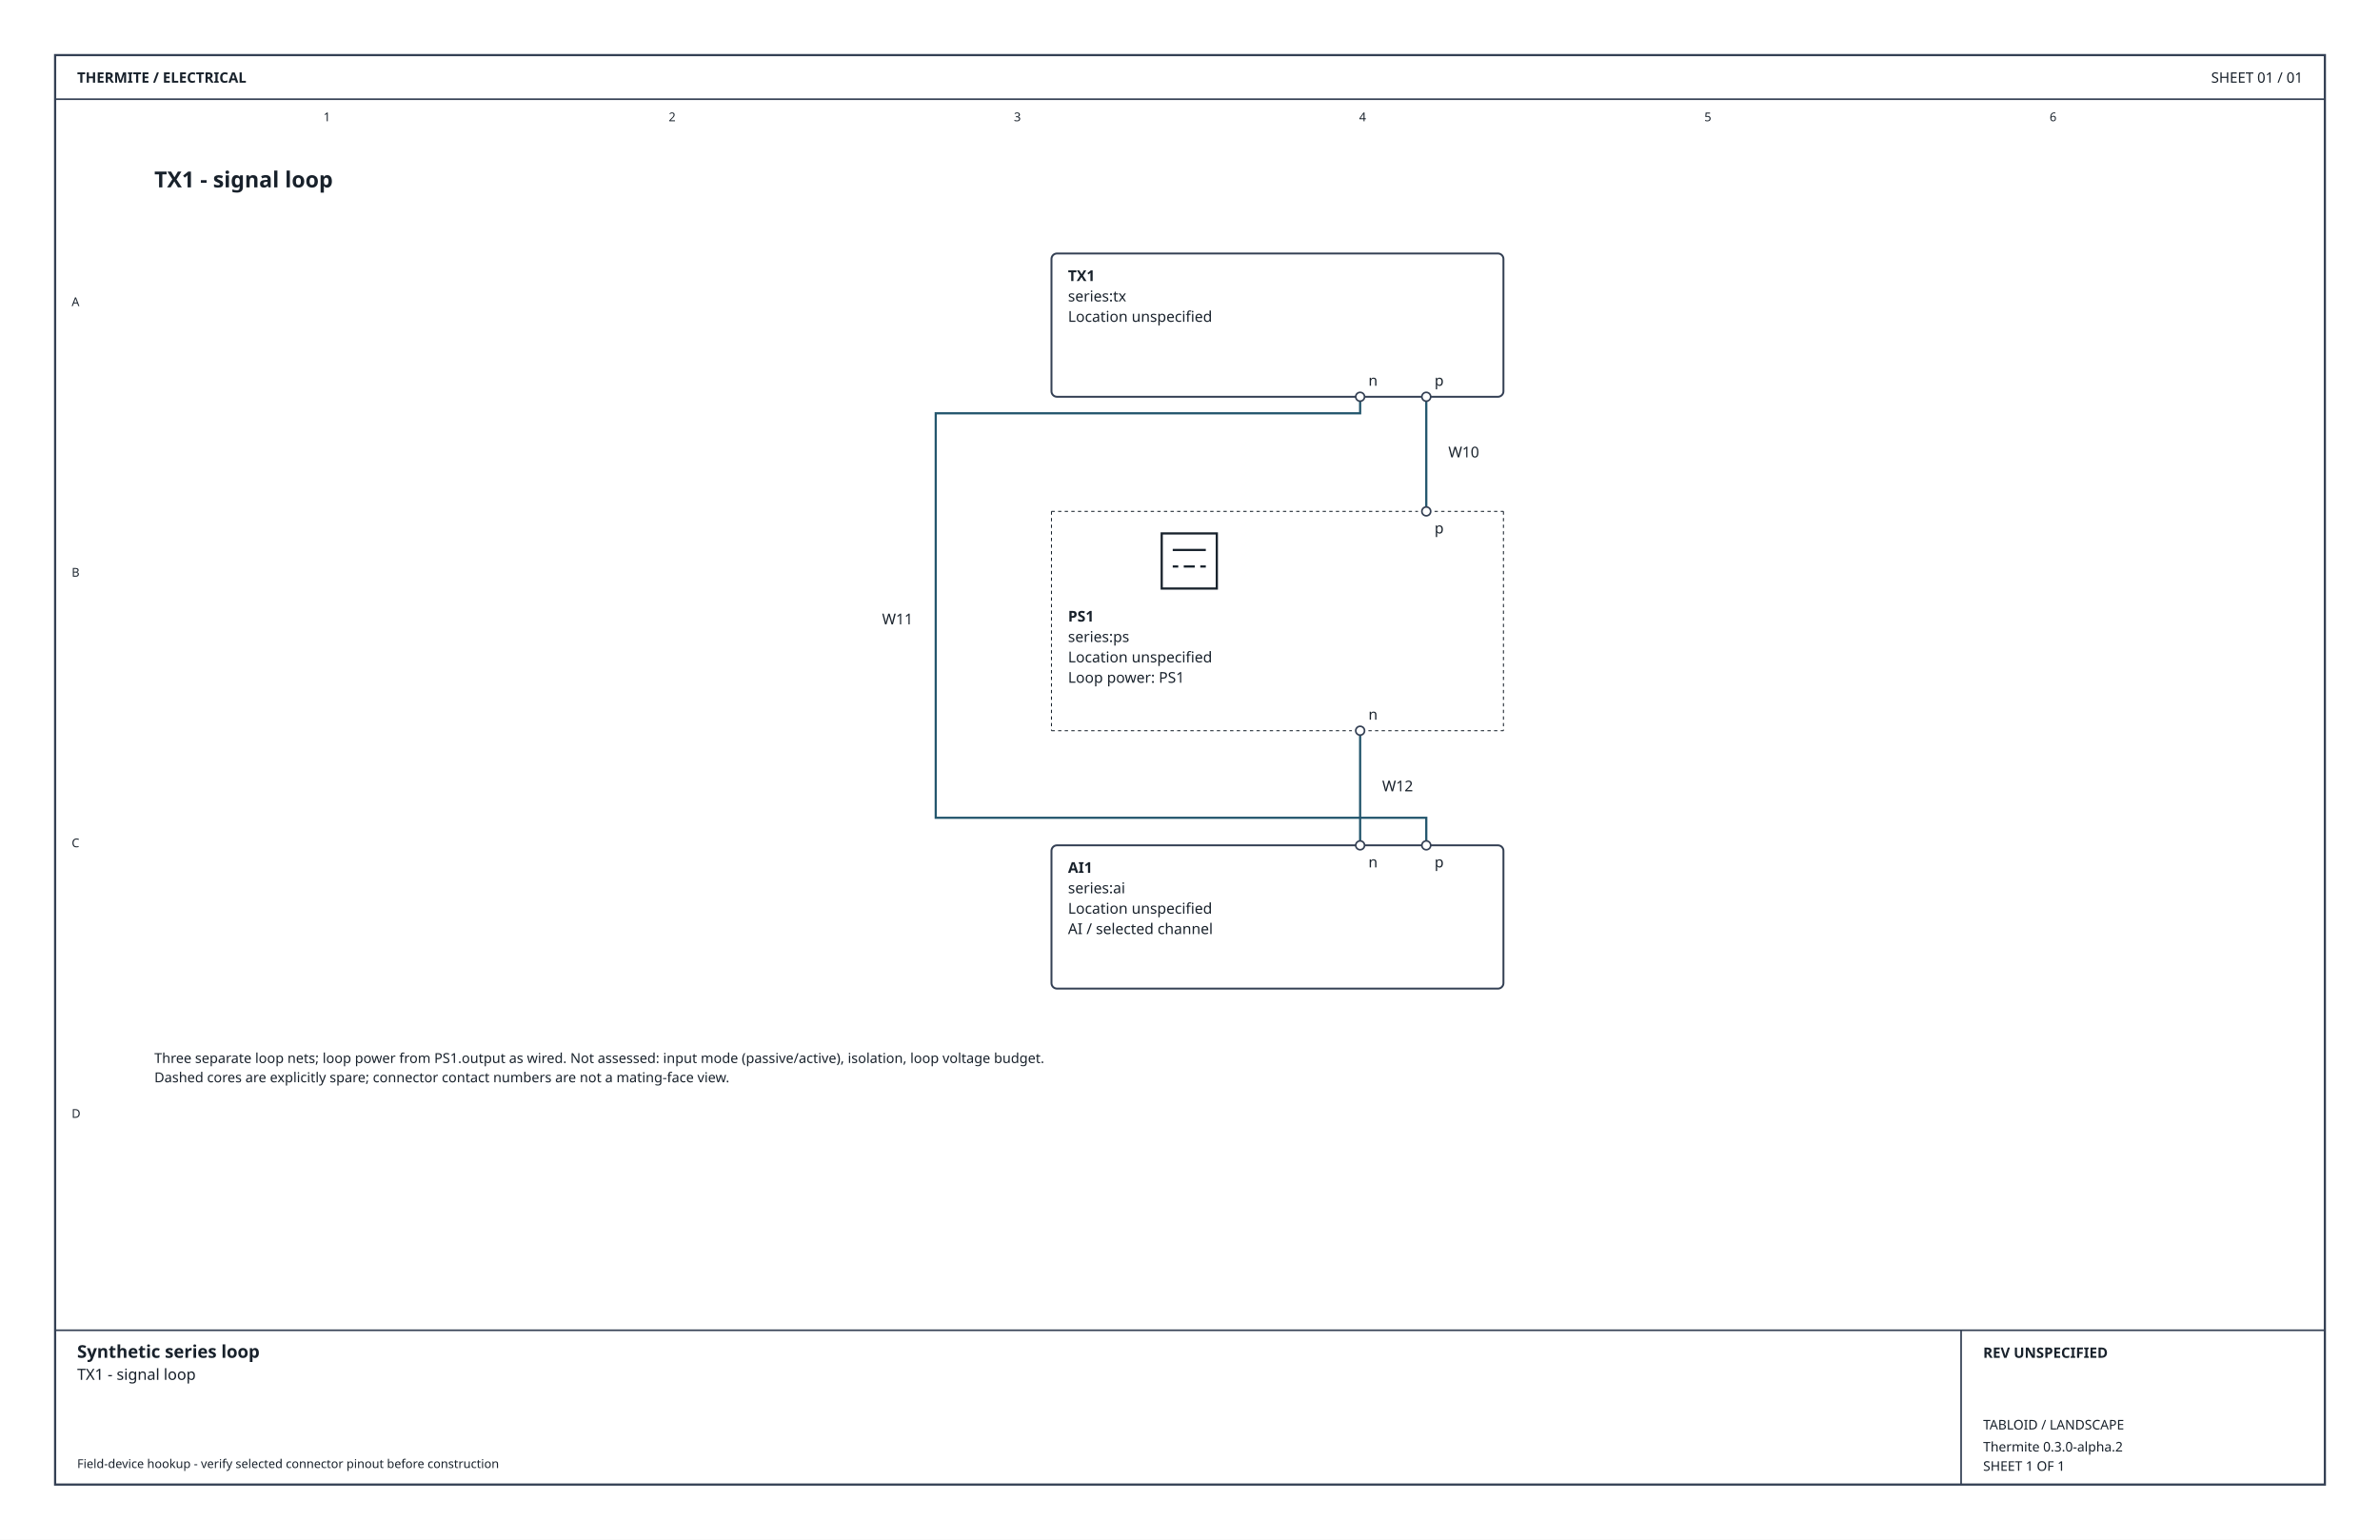
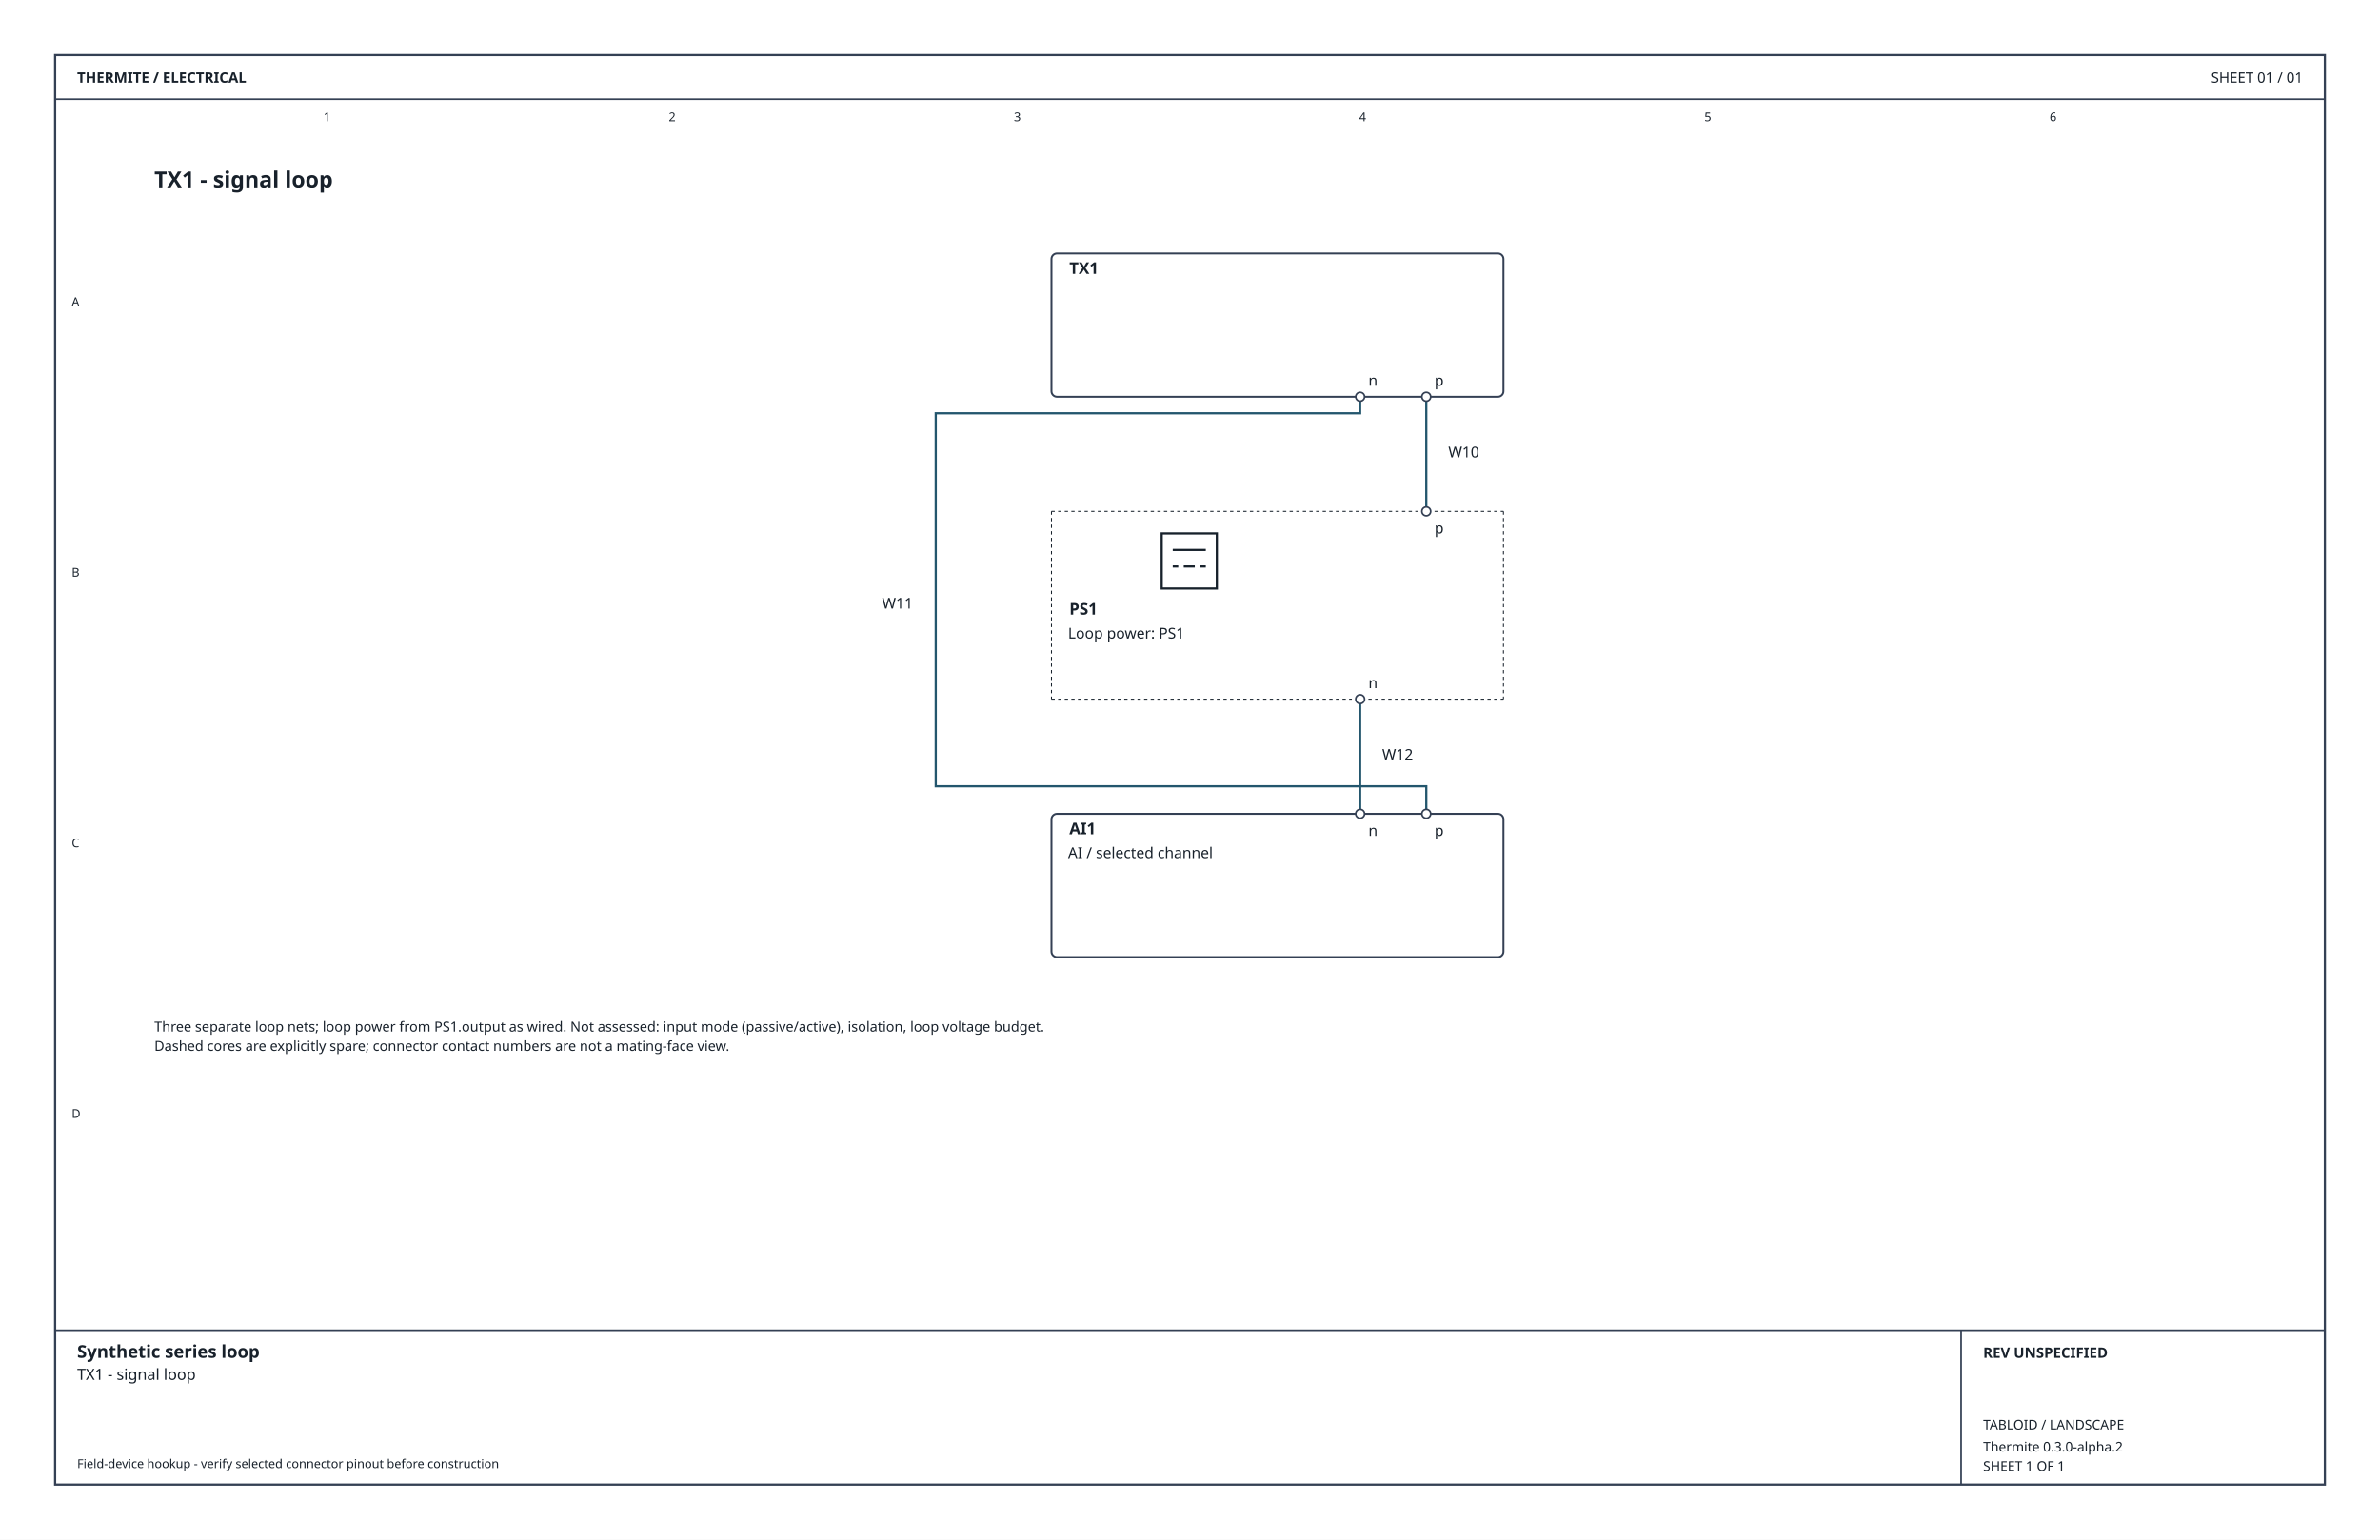
<svg xmlns="http://www.w3.org/2000/svg" width="431.8mm" height="279.4mm" viewBox="0 0 431.8 279.4" role="img" aria-label="TX1 - signal loop, sheet 1 of 1" data-sheet="1" data-total-sheets="1" data-paper="tabloid">
  <rect width="431.8" height="279.4" fill="white" />
  <rect x="10" y="10" width="411.8" height="259.4" fill="none" stroke="#344054" stroke-width="0.4" />
  <text x="14" y="15" font-family="Thermite Sans, Thermite Math, sans-serif" font-size="2.6" text-anchor="start" font-weight="700" fill="#18212b">THERMITE  /  ELECTRICAL</text>
  <text x="417.8" y="15" font-family="Thermite Sans, Thermite Math, sans-serif" font-size="2.6" text-anchor="end" font-weight="400" fill="#18212b">SHEET 01 / 01</text>
  <path d="M 10 18 L 421.8 18" fill="none" stroke="#344054" stroke-width="0.3" />
  <text x="28" y="34" font-family="Thermite Sans, Thermite Math, sans-serif" font-size="4" text-anchor="start" font-weight="700" fill="#18212b">TX1 - signal loop</text>
  <g transform="translate(153.032 40) scale(1)">
    <g transform="translate(0 0)">
      <g data-loop-conductor="74000000-0000-4000-8000-000000000010" data-net-id="net:sha256:d98b395fe0ca665f966ec3862ab463e6ff601ea7a52aa5109cd3808a62750df9" data-terminal-ends="[{&quot;deviceUid&quot;:&quot;74000000-0000-4000-8000-000000000002&quot;,&quot;terminalKey&quot;:&quot;p&quot;},{&quot;deviceUid&quot;:&quot;74000000-0000-4000-8000-000000000001&quot;,&quot;terminalKey&quot;:&quot;p&quot;}]">
        <path d="M 105.736 32 L 105.736 52.8" fill="none" stroke="#23566d" stroke-width="0.4" stroke-linecap="round" />
        <rect x="108.736" y="40" width="8.736" height="4.8" fill="white" />
        <text x="109.736" y="43" font-family="Thermite Sans, Thermite Math, sans-serif" font-size="2.7" text-anchor="start" font-weight="400" fill="#18212b">W10</text>
      </g>
      <g data-loop-conductor="74000000-0000-4000-8000-000000000011" data-net-id="net:sha256:7de6a5afa363ee7eea0244251aae33c2cc92d054af4aebb3340571a36421c2fc" data-terminal-ends="[{&quot;deviceUid&quot;:&quot;74000000-0000-4000-8000-000000000002&quot;,&quot;terminalKey&quot;:&quot;n&quot;},{&quot;deviceUid&quot;:&quot;74000000-0000-4000-8000-000000000003&quot;,&quot;terminalKey&quot;:&quot;p&quot;}]">
-         <path d="M 93.736 32 L 93.736 35 L 16.736 35 L 16.736 108.4 L 105.736 108.4 L 105.736 113.4" fill="none" stroke="#23566d" stroke-width="0.4" stroke-linecap="round" />
-         <rect x="6" y="70.3" width="8.736" height="4.8" fill="white" />
-         <text x="7" y="73.3" font-family="Thermite Sans, Thermite Math, sans-serif" font-size="2.7" text-anchor="start" font-weight="400" fill="#18212b">W11</text>
+         <path d="M 93.736 32 L 93.736 35 L 16.736 35 L 16.736 102.68 L 105.736 102.68 L 105.736 107.68" fill="none" stroke="#23566d" stroke-width="0.4" stroke-linecap="round" />
+         <rect x="6" y="67.44" width="8.736" height="4.8" fill="white" />
+         <text x="7" y="70.44" font-family="Thermite Sans, Thermite Math, sans-serif" font-size="2.7" text-anchor="start" font-weight="400" fill="#18212b">W11</text>
      </g>
      <g data-loop-conductor="74000000-0000-4000-8000-000000000012" data-net-id="net:sha256:c1866bbc5434b5acb0ebbbe4e05f0fff4a0af07fa04efa300b68371396d844bd" data-terminal-ends="[{&quot;deviceUid&quot;:&quot;74000000-0000-4000-8000-000000000001&quot;,&quot;terminalKey&quot;:&quot;n&quot;},{&quot;deviceUid&quot;:&quot;74000000-0000-4000-8000-000000000003&quot;,&quot;terminalKey&quot;:&quot;n&quot;}]">
-         <path d="M 93.736 92.6 L 93.736 113.4" fill="none" stroke="#23566d" stroke-width="0.4" stroke-linecap="round" />
-         <rect x="96.736" y="100.6" width="8.736" height="4.8" fill="white" />
-         <text x="97.736" y="103.6" font-family="Thermite Sans, Thermite Math, sans-serif" font-size="2.7" text-anchor="start" font-weight="400" fill="#18212b">W12</text>
+         <path d="M 93.736 86.88 L 93.736 107.68" fill="none" stroke="#23566d" stroke-width="0.4" stroke-linecap="round" />
+         <rect x="96.736" y="94.88" width="8.736" height="4.8" fill="white" />
+         <text x="97.736" y="97.88" font-family="Thermite Sans, Thermite Math, sans-serif" font-size="2.7" text-anchor="start" font-weight="400" fill="#18212b">W12</text>
      </g>
      <g data-device-uid="74000000-0000-4000-8000-000000000002" data-body-width="82" data-body-height="26" transform="translate(37.736 6)">
        <rect width="82" height="26" rx="1" fill="white" stroke="#344054" stroke-width="0.35" />
-         <text data-tag-owner-uid="74000000-0000-4000-8000-000000000002" data-tag-kind="body" data-tag-block="74000000-0000-4000-8000-000000000002" data-tag-field="designation" x="3" y="5" font-family="Thermite Sans, Thermite Math, sans-serif" font-size="2.7" text-anchor="start" font-weight="700" fill="#18212b">TX1</text>
-         <text data-tag-owner-uid="74000000-0000-4000-8000-000000000002" data-tag-kind="body" data-tag-block="74000000-0000-4000-8000-000000000002" data-tag-field="description" x="3" y="8.7" font-family="Thermite Sans, Thermite Math, sans-serif" font-size="2.7" text-anchor="start" font-weight="400" fill="#18212b">series:tx</text>
-         <text x="3" y="12.4" font-family="Thermite Sans, Thermite Math, sans-serif" font-size="2.7" text-anchor="start" font-weight="400" fill="#18212b">Location unspecified</text>
+         <text data-tag-owner-uid="74000000-0000-4000-8000-000000000002" data-tag-kind="body" data-tag-block="74000000-0000-4000-8000-000000000002" data-tag-field="designation" x="3.24" y="3.702" font-family="Thermite Sans, Thermite Math, sans-serif" font-size="2.916" text-anchor="start" font-weight="700" fill="#18212b">TX1</text>
        <g data-loop-terminal="[&quot;74000000-0000-4000-8000-000000000002&quot;,&quot;n&quot;]">
          <circle cx="56" cy="26" r="0.8" fill="white" stroke="#344054" stroke-width="0.3" />
          <text x="57.5" y="24" font-family="Thermite Sans, Thermite Math, sans-serif" font-size="2.7" text-anchor="start" font-weight="400" fill="#18212b">n</text>
        </g>
        <g data-loop-terminal="[&quot;74000000-0000-4000-8000-000000000002&quot;,&quot;p&quot;]">
          <circle cx="68" cy="26" r="0.8" fill="white" stroke="#344054" stroke-width="0.3" />
          <text x="69.5" y="24" font-family="Thermite Sans, Thermite Math, sans-serif" font-size="2.7" text-anchor="start" font-weight="400" fill="#18212b">p</text>
        </g>
      </g>
-       <g data-device-uid="74000000-0000-4000-8000-000000000001" data-body-width="82" data-body-height="39.8" transform="translate(37.736 52.8)">
+       <g data-device-uid="74000000-0000-4000-8000-000000000001" data-body-width="82" data-body-height="34.08" transform="translate(37.736 52.8)">
        <g data-source-enclosure="true" fill="none">
-           <rect width="82" height="39.8" fill="white" stroke="none" />
-           <line x1="0" y1="0" x2="0" y2="39.8" stroke="#17212b" stroke-width="0.18" stroke-dasharray="0.6 0.6" />
-           <line x1="82" y1="0" x2="82" y2="39.8" stroke="#17212b" stroke-width="0.18" stroke-dasharray="0.6 0.6" />
+           <rect width="82" height="34.08" fill="white" stroke="none" />
+           <line x1="0" y1="0" x2="0" y2="34.08" stroke="#17212b" stroke-width="0.18" stroke-dasharray="0.6 0.6" />
+           <line x1="82" y1="0" x2="82" y2="34.08" stroke="#17212b" stroke-width="0.18" stroke-dasharray="0.6 0.6" />
          <line x1="0" y1="0" x2="66.5" y2="0" stroke="#17212b" stroke-width="0.18" stroke-dasharray="0.6 0.6" />
          <line x1="69.5" y1="0" x2="82" y2="0" stroke="#17212b" stroke-width="0.18" stroke-dasharray="0.6 0.6" />
-           <line x1="0" y1="39.8" x2="54.5" y2="39.8" stroke="#17212b" stroke-width="0.18" stroke-dasharray="0.6 0.6" />
-           <line x1="57.5" y1="39.8" x2="82" y2="39.8" stroke="#17212b" stroke-width="0.18" stroke-dasharray="0.6 0.6" />
+           <line x1="0" y1="34.08" x2="54.5" y2="34.08" stroke="#17212b" stroke-width="0.18" stroke-dasharray="0.6 0.6" />
+           <line x1="57.5" y1="34.08" x2="82" y2="34.08" stroke="#17212b" stroke-width="0.18" stroke-dasharray="0.6 0.6" />
        </g>
        <g transform="translate(19 3)">
          <g data-circuit-mark="dc-output" stroke="#17212b" stroke-width="0.4" fill="none">
            <rect x="1" y="1" width="10" height="10" />
            <line x1="3" y1="4" x2="9" y2="4" />
            <line x1="3" y1="7" x2="4" y2="7" />
            <line x1="5" y1="7" x2="7" y2="7" />
            <line x1="8" y1="7" x2="9" y2="7" />
          </g>
        </g>
-         <text data-tag-owner-uid="74000000-0000-4000-8000-000000000001" data-tag-kind="body" data-tag-block="74000000-0000-4000-8000-000000000001" data-tag-field="designation" x="3" y="20" font-family="Thermite Sans, Thermite Math, sans-serif" font-size="2.7" text-anchor="start" font-weight="700" fill="#18212b">PS1</text>
-         <text data-tag-owner-uid="74000000-0000-4000-8000-000000000001" data-tag-kind="body" data-tag-block="74000000-0000-4000-8000-000000000001" data-tag-field="description" x="3" y="23.7" font-family="Thermite Sans, Thermite Math, sans-serif" font-size="2.7" text-anchor="start" font-weight="400" fill="#18212b">series:ps</text>
-         <text x="3" y="27.4" font-family="Thermite Sans, Thermite Math, sans-serif" font-size="2.7" text-anchor="start" font-weight="400" fill="#18212b">Location unspecified</text>
-         <text x="3" y="31.1" font-family="Thermite Sans, Thermite Math, sans-serif" font-size="2.7" text-anchor="start" font-weight="400" fill="#18212b">Loop power: PS1</text>
+         <text data-tag-owner-uid="74000000-0000-4000-8000-000000000001" data-tag-kind="body" data-tag-block="74000000-0000-4000-8000-000000000001" data-tag-field="designation" x="3.24" y="18.731" font-family="Thermite Sans, Thermite Math, sans-serif" font-size="2.916" text-anchor="start" font-weight="700" fill="#18212b">PS1</text>
+         <text x="3" y="23.08" font-family="Thermite Sans, Thermite Math, sans-serif" font-size="2.7" text-anchor="start" font-weight="400" fill="#18212b">Loop power: PS1</text>
        <g data-loop-terminal="[&quot;74000000-0000-4000-8000-000000000001&quot;,&quot;n&quot;]">
-           <circle cx="56" cy="39.8" r="0.8" fill="white" stroke="#344054" stroke-width="0.3" />
-           <text x="57.5" y="37.8" font-family="Thermite Sans, Thermite Math, sans-serif" font-size="2.7" text-anchor="start" font-weight="400" fill="#18212b">n</text>
+           <circle cx="56" cy="34.08" r="0.8" fill="white" stroke="#344054" stroke-width="0.3" />
+           <text x="57.5" y="32.08" font-family="Thermite Sans, Thermite Math, sans-serif" font-size="2.7" text-anchor="start" font-weight="400" fill="#18212b">n</text>
        </g>
        <g data-loop-terminal="[&quot;74000000-0000-4000-8000-000000000001&quot;,&quot;p&quot;]">
          <circle cx="68" cy="0" r="0.8" fill="white" stroke="#344054" stroke-width="0.3" />
          <text x="69.5" y="4" font-family="Thermite Sans, Thermite Math, sans-serif" font-size="2.7" text-anchor="start" font-weight="400" fill="#18212b">p</text>
        </g>
      </g>
-       <g data-device-uid="74000000-0000-4000-8000-000000000003" data-body-width="82" data-body-height="26" transform="translate(37.736 113.4)">
+       <g data-device-uid="74000000-0000-4000-8000-000000000003" data-body-width="82" data-body-height="26" transform="translate(37.736 107.68)">
        <rect width="82" height="26" rx="1" fill="white" stroke="#344054" stroke-width="0.35" />
-         <text data-tag-owner-uid="74000000-0000-4000-8000-000000000003" data-tag-kind="body" data-tag-block="74000000-0000-4000-8000-000000000003" data-tag-field="designation" x="3" y="5" font-family="Thermite Sans, Thermite Math, sans-serif" font-size="2.7" text-anchor="start" font-weight="700" fill="#18212b">AI1</text>
-         <text data-tag-owner-uid="74000000-0000-4000-8000-000000000003" data-tag-kind="body" data-tag-block="74000000-0000-4000-8000-000000000003" data-tag-field="description" x="3" y="8.7" font-family="Thermite Sans, Thermite Math, sans-serif" font-size="2.7" text-anchor="start" font-weight="400" fill="#18212b">series:ai</text>
-         <text x="3" y="12.4" font-family="Thermite Sans, Thermite Math, sans-serif" font-size="2.7" text-anchor="start" font-weight="400" fill="#18212b">Location unspecified</text>
-         <text x="3" y="16.1" font-family="Thermite Sans, Thermite Math, sans-serif" font-size="2.7" text-anchor="start" font-weight="400" fill="#18212b">AI / selected channel</text>
+         <text data-tag-owner-uid="74000000-0000-4000-8000-000000000003" data-tag-kind="body" data-tag-block="74000000-0000-4000-8000-000000000003" data-tag-field="designation" x="3.24" y="3.711" font-family="Thermite Sans, Thermite Math, sans-serif" font-size="2.916" text-anchor="start" font-weight="700" fill="#18212b">AI1</text>
+         <text x="3" y="8.031" font-family="Thermite Sans, Thermite Math, sans-serif" font-size="2.7" text-anchor="start" font-weight="400" fill="#18212b">AI / selected channel</text>
        <g data-loop-terminal="[&quot;74000000-0000-4000-8000-000000000003&quot;,&quot;n&quot;]">
          <circle cx="56" cy="0" r="0.8" fill="white" stroke="#344054" stroke-width="0.3" />
          <text x="57.5" y="4" font-family="Thermite Sans, Thermite Math, sans-serif" font-size="2.7" text-anchor="start" font-weight="400" fill="#18212b">n</text>
        </g>
        <g data-loop-terminal="[&quot;74000000-0000-4000-8000-000000000003&quot;,&quot;p&quot;]">
          <circle cx="68" cy="0" r="0.8" fill="white" stroke="#344054" stroke-width="0.3" />
          <text x="69.5" y="4" font-family="Thermite Sans, Thermite Math, sans-serif" font-size="2.7" text-anchor="start" font-weight="400" fill="#18212b">p</text>
        </g>
      </g>
    </g>
  </g>
  <g data-engine-notes="true">
-     <text x="28" y="192.9" font-family="Thermite Sans, Thermite Math, sans-serif" font-size="2.5" text-anchor="start" font-weight="400" fill="#18212b">Three separate loop nets; loop power from PS1.output as wired. Not assessed: input mode (passive/active), isolation, loop voltage budget.</text>
-     <text x="28" y="196.4" font-family="Thermite Sans, Thermite Math, sans-serif" font-size="2.5" text-anchor="start" font-weight="400" fill="#18212b">Dashed cores are explicitly spare; connector contact numbers are not a mating-face view.</text>
+     <text x="28" y="187.18" font-family="Thermite Sans, Thermite Math, sans-serif" font-size="2.5" text-anchor="start" font-weight="400" fill="#18212b">Three separate loop nets; loop power from PS1.output as wired. Not assessed: input mode (passive/active), isolation, loop voltage budget.</text>
+     <text x="28" y="190.68" font-family="Thermite Sans, Thermite Math, sans-serif" font-size="2.5" text-anchor="start" font-weight="400" fill="#18212b">Dashed cores are explicitly spare; connector contact numbers are not a mating-face view.</text>
  </g>
  <text x="59.317" y="22" font-family="Thermite Sans, Thermite Math, sans-serif" font-size="2.2" text-anchor="middle" font-weight="400" fill="#18212b">1</text>
  <text x="121.95" y="22" font-family="Thermite Sans, Thermite Math, sans-serif" font-size="2.2" text-anchor="middle" font-weight="400" fill="#18212b">2</text>
  <text x="184.583" y="22" font-family="Thermite Sans, Thermite Math, sans-serif" font-size="2.2" text-anchor="middle" font-weight="400" fill="#18212b">3</text>
  <text x="247.217" y="22" font-family="Thermite Sans, Thermite Math, sans-serif" font-size="2.2" text-anchor="middle" font-weight="400" fill="#18212b">4</text>
  <text x="309.85" y="22" font-family="Thermite Sans, Thermite Math, sans-serif" font-size="2.2" text-anchor="middle" font-weight="400" fill="#18212b">5</text>
  <text x="372.483" y="22" font-family="Thermite Sans, Thermite Math, sans-serif" font-size="2.2" text-anchor="middle" font-weight="400" fill="#18212b">6</text>
  <text x="13" y="55.55" font-family="Thermite Sans, Thermite Math, sans-serif" font-size="2.2" text-anchor="start" font-weight="400" fill="#18212b">A</text>
  <text x="13" y="104.65" font-family="Thermite Sans, Thermite Math, sans-serif" font-size="2.2" text-anchor="start" font-weight="400" fill="#18212b">B</text>
  <text x="13" y="153.75" font-family="Thermite Sans, Thermite Math, sans-serif" font-size="2.2" text-anchor="start" font-weight="400" fill="#18212b">C</text>
  <text x="13" y="202.85" font-family="Thermite Sans, Thermite Math, sans-serif" font-size="2.2" text-anchor="start" font-weight="400" fill="#18212b">D</text>
  <path d="M 10 241.4 L 421.8 241.4" fill="none" stroke="#344054" stroke-width="0.3" />
  <path d="M 355.8 241.4 L 355.8 269.4" fill="none" stroke="#344054" stroke-width="0.3" />
  <text x="14" y="246.4" font-family="Thermite Sans, Thermite Math, sans-serif" font-size="3.2" text-anchor="start" font-weight="700" fill="#18212b">Synthetic series loop</text>
  <text x="14" y="250.4" font-family="Thermite Sans, Thermite Math, sans-serif" font-size="2.8" text-anchor="start" font-weight="400" fill="#18212b">TX1 - signal loop</text>
  <text x="14" y="266.4" font-family="Thermite Sans, Thermite Math, sans-serif" font-size="2.2" text-anchor="start" font-weight="400" fill="#18212b">Field-device hookup - verify selected connector pinout before construction</text>
  <text x="359.8" y="246.4" font-family="Thermite Sans, Thermite Math, sans-serif" font-size="2.6" text-anchor="start" font-weight="700" fill="#18212b">REV UNSPECIFIED</text>
  <text x="359.8" y="259.4" font-family="Thermite Sans, Thermite Math, sans-serif" font-size="2.4" text-anchor="start" font-weight="400" fill="#18212b">TABLOID / LANDSCAPE</text>
  <text x="359.8" y="263.4" font-family="Thermite Sans, Thermite Math, sans-serif" font-size="2.4" text-anchor="start" font-weight="400" fill="#18212b">Thermite 0.3.0-alpha.2</text>
  <text x="359.8" y="266.9" font-family="Thermite Sans, Thermite Math, sans-serif" font-size="2.4" text-anchor="start" font-weight="400" fill="#18212b">SHEET 1 OF 1</text>
</svg>
